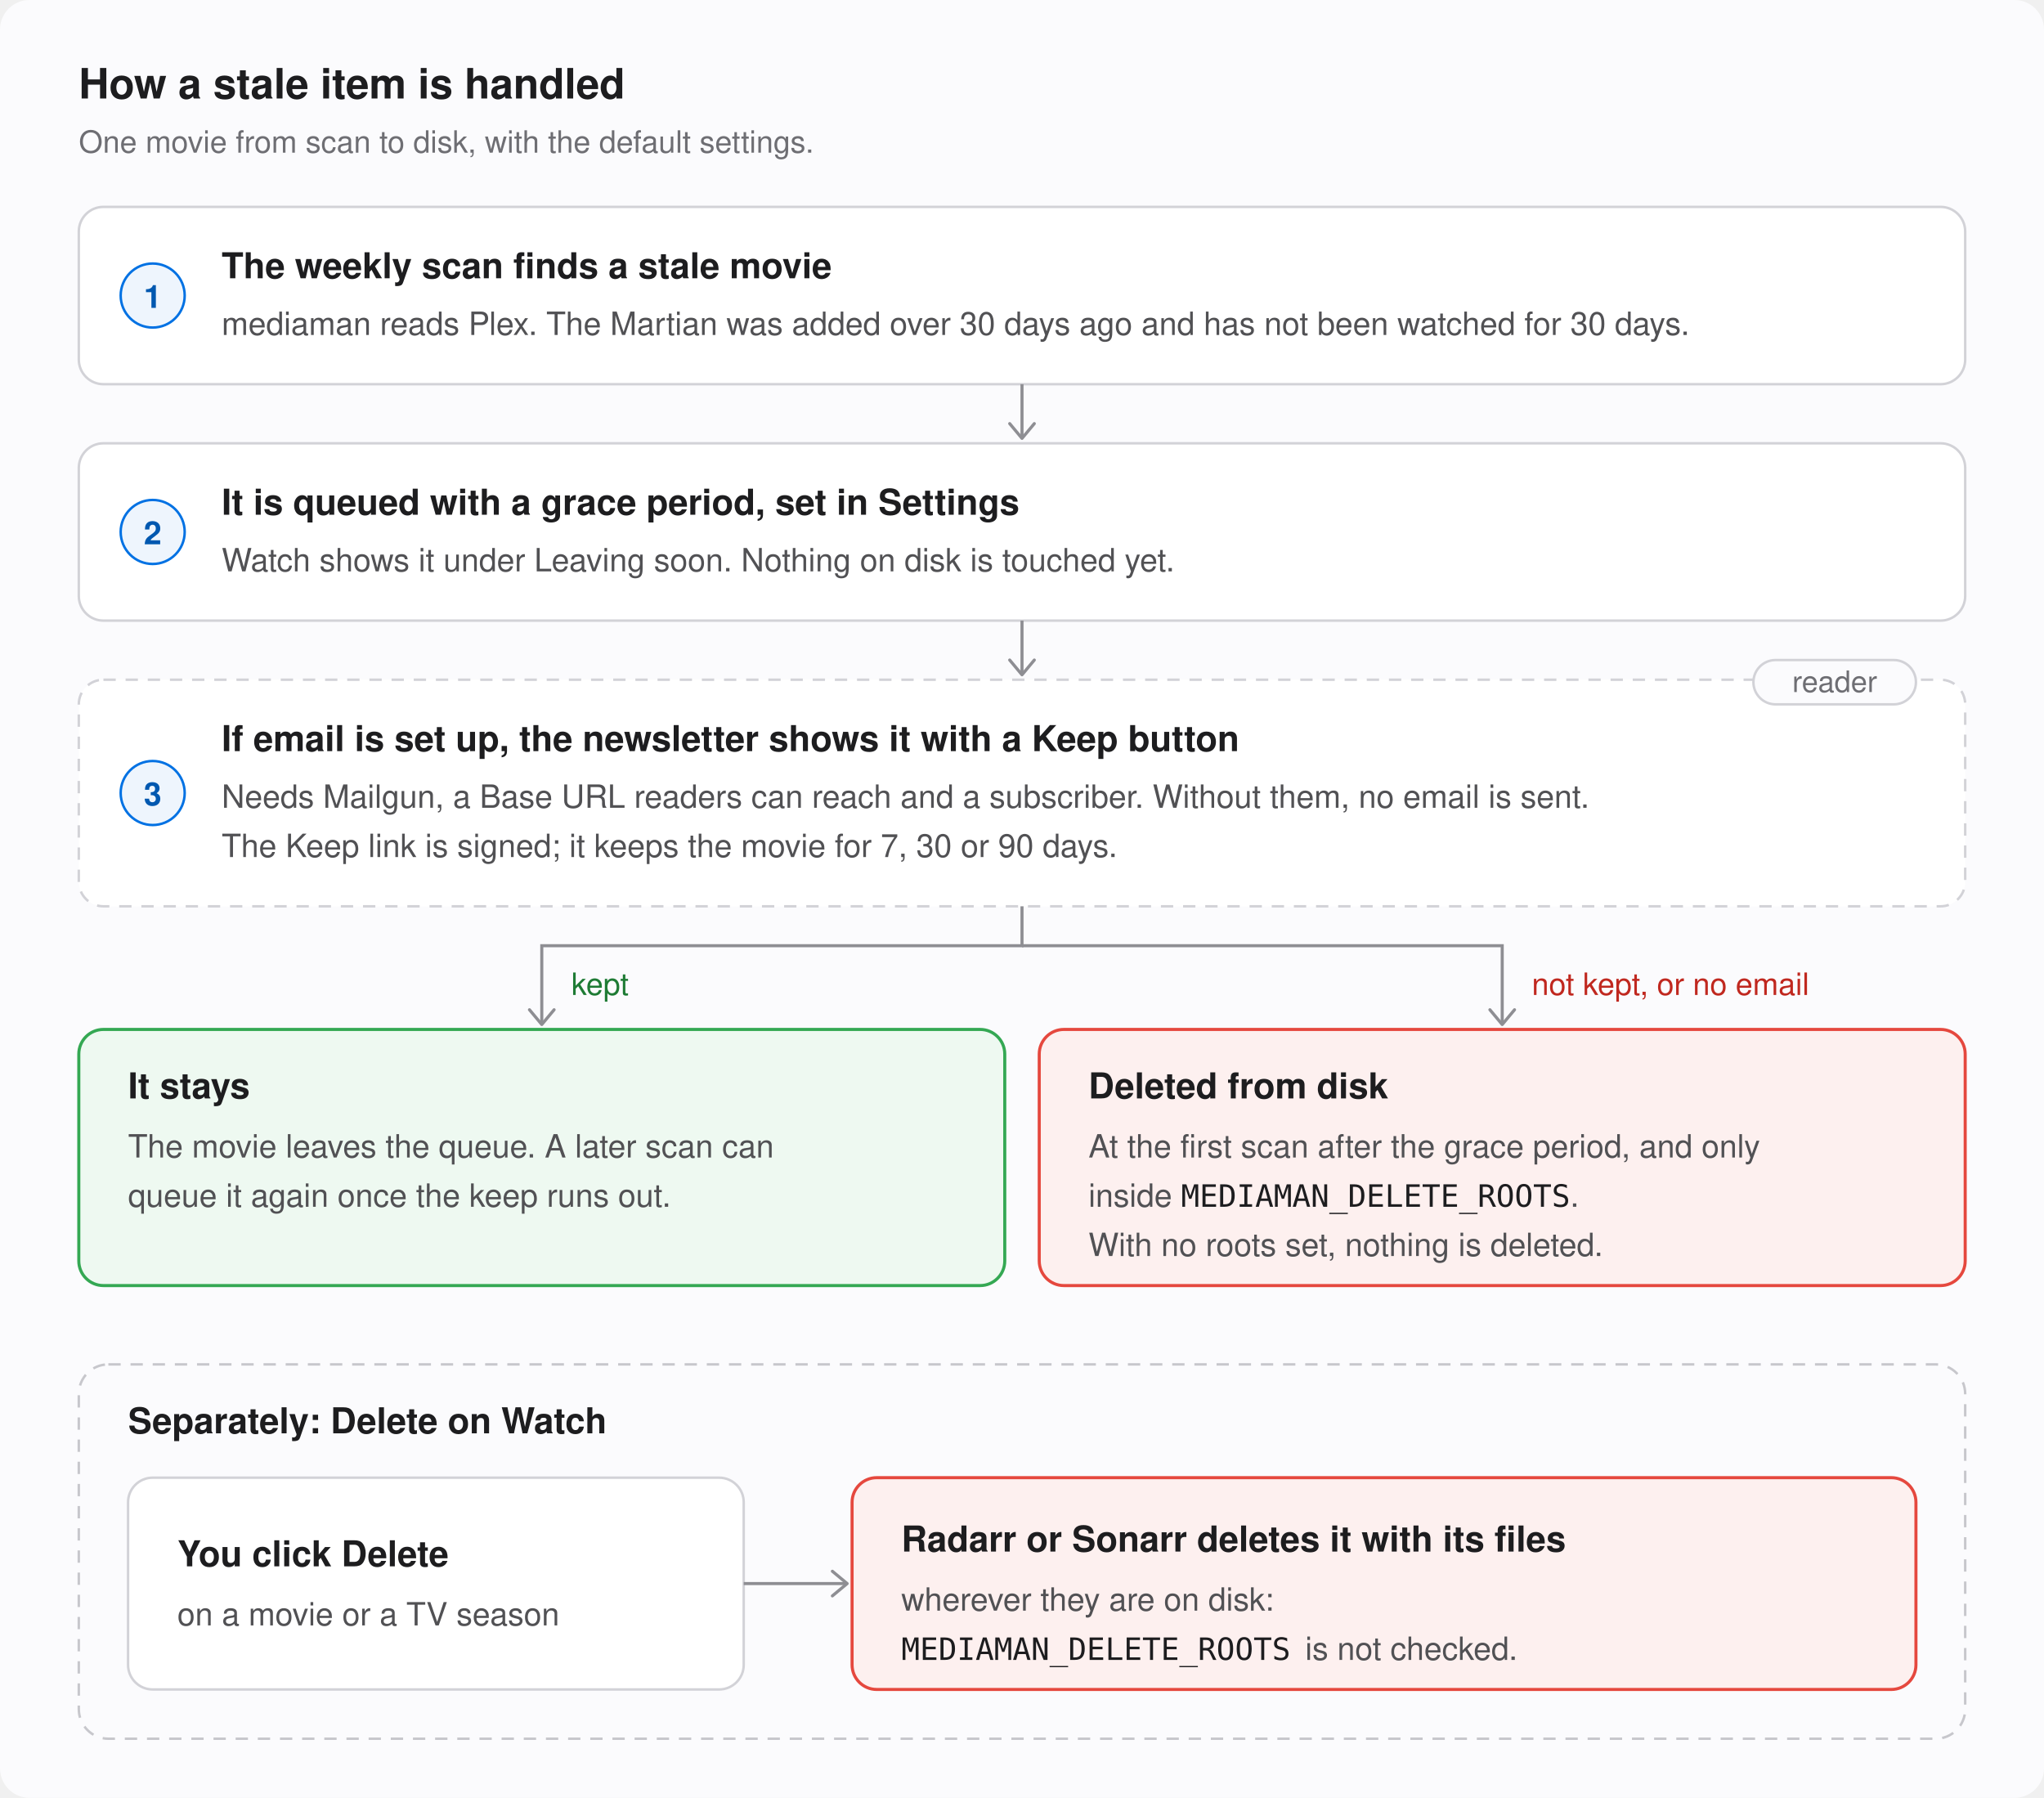
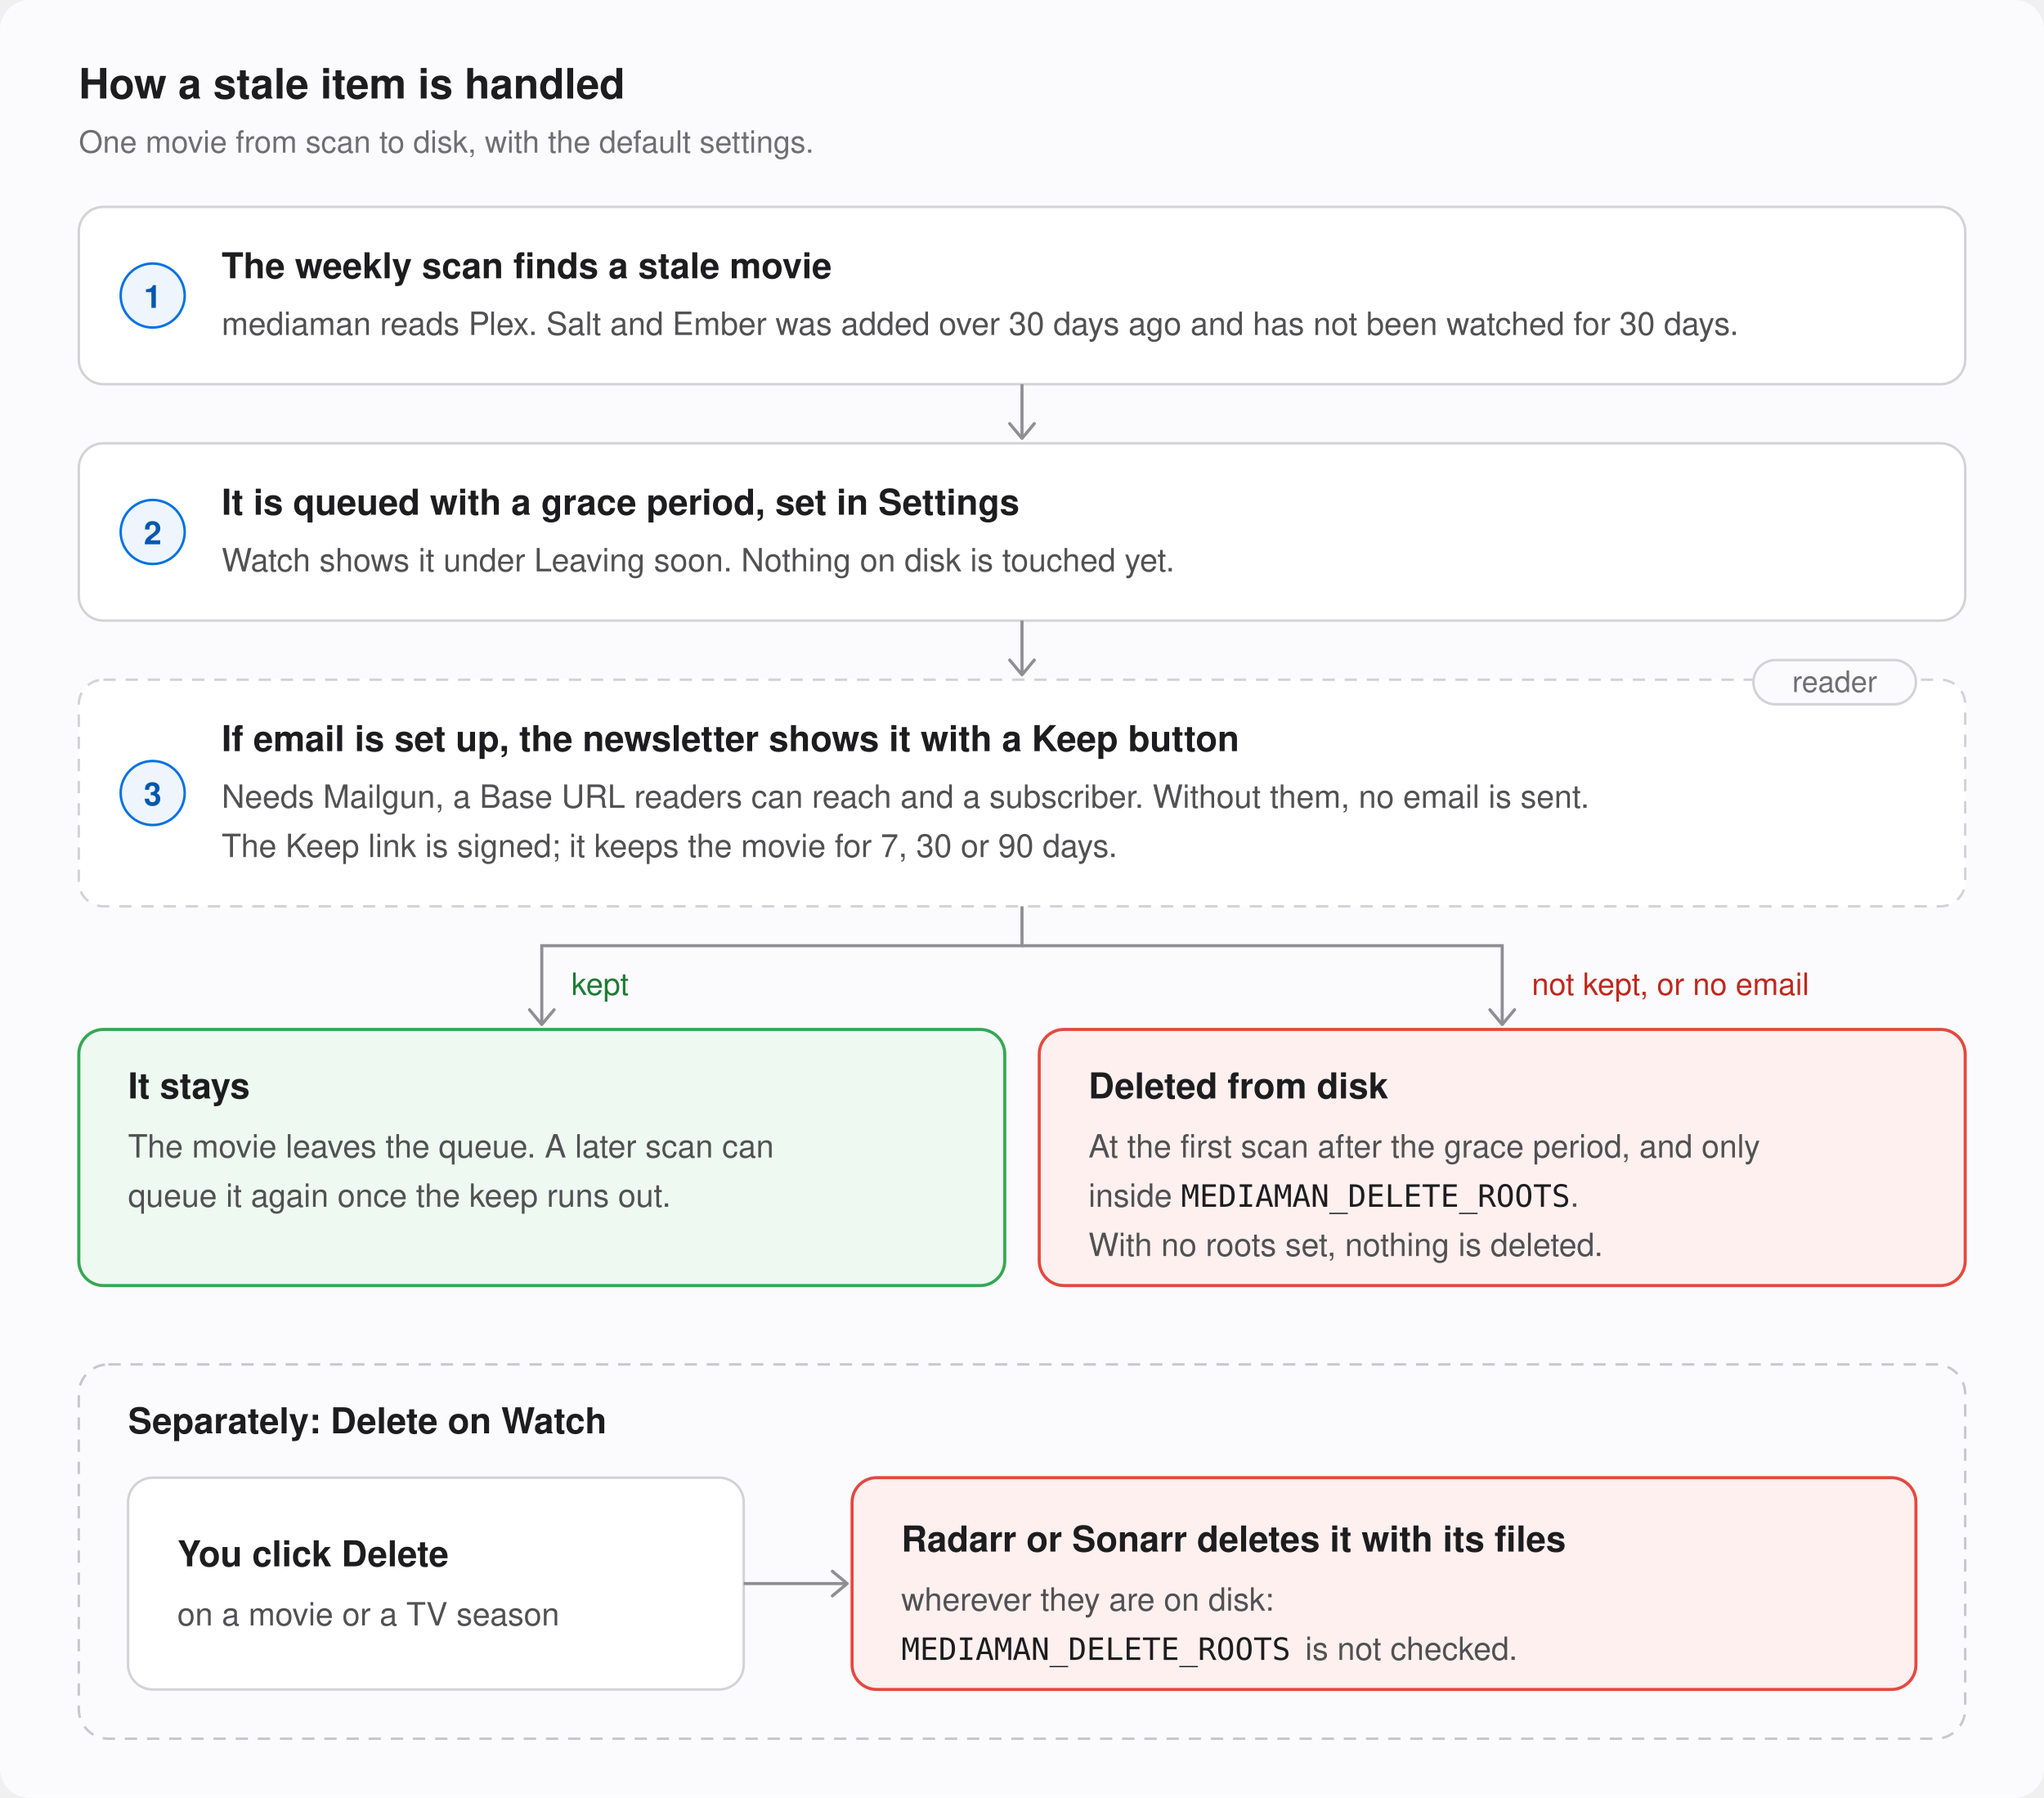
<svg xmlns="http://www.w3.org/2000/svg" width="830" height="730" viewBox="0 0 830 730" role="img" aria-labelledby="t d">
  <style>
  .bg { fill: #fbfbfd; }
  .card { fill: #ffffff; stroke: #d2d2d7; stroke-width: 1; }
  .keep { fill: #eef9f1; stroke: #34a853; stroke-width: 1.25; }
  .del { fill: #fdf0ef; stroke: #e5483e; stroke-width: 1.25; }
  .opt { stroke-dasharray: 5 4; }
  .panel { fill: none; stroke: #c7c7cc; stroke-width: 1; stroke-dasharray: 5 4; }
  .num { fill: #eef5fd; stroke: #0071e3; stroke-width: 1; }
  .numt { font: 600 13px -apple-system, BlinkMacSystemFont, "Segoe UI", Helvetica, Arial, sans-serif; fill: #0058b0; }
  .tag { fill: #fbfbfd; stroke: #d2d2d7; stroke-width: 1; }
  .tagt { font: 500 12px -apple-system, BlinkMacSystemFont, "Segoe UI", Helvetica, Arial, sans-serif; fill: #6e6e73; }
  .line { fill: none; stroke: #8e8e93; stroke-width: 1.25; }
  .head { fill: none; stroke: #8e8e93; stroke-width: 1.25; stroke-linecap: round; stroke-linejoin: round; }
  .h { font: 600 17px -apple-system, BlinkMacSystemFont, "Segoe UI", Helvetica, Arial, sans-serif; fill: #1d1d1f; }
  .n { font: 600 14.5px -apple-system, BlinkMacSystemFont, "Segoe UI", Helvetica, Arial, sans-serif; fill: #1d1d1f; }
  .s { font: 400 13px -apple-system, BlinkMacSystemFont, "Segoe UI", Helvetica, Arial, sans-serif; fill: #515154; }
  .lab { font: 500 12.5px -apple-system, BlinkMacSystemFont, "Segoe UI", Helvetica, Arial, sans-serif; fill: #6e6e73; }
  .kt { fill: #1e7b34; }
  .dt { fill: #c0281f; }
  .m { font: 500 12.5px ui-monospace, SFMono-Regular, Menlo, Consolas, monospace; fill: #1d1d1f; }
  @media (prefers-color-scheme: dark) {
    .bg, .tag { fill: #0d1117; }
    .card { fill: #1d1d1f; stroke: #3a3a3f; }
    .tag { stroke: #3a3a3f; }
    .keep { fill: #10291a; stroke: #30d158; }
    .del { fill: #331614; stroke: #ff6961; }
    .opt { stroke-dasharray: 5 4; }
  .panel { stroke: #48484d; }
    .num { fill: #10243b; stroke: #2997ff; }
    .numt { fill: #6cb6ff; }
    .tagt, .lab { fill: #a1a1a6; }
    .line, .head { stroke: #8e8e93; }
    .h, .n, .m { fill: #f5f5f7; }
    .s { fill: #c7c7cc; }
    .kt { fill: #4ade80; }
    .dt { fill: #ff8a80; }
  }
</style>
  <rect class="bg" width="830" height="730" rx="12" />
  <text class="h" x="32" y="40">How a stale item is handled</text>
  <text class="lab" x="32" y="62">One movie from scan to disk, with the default settings.</text>
  <rect class="card" x="32" y="84" width="766" height="72" rx="10" />
  <circle class="num" cx="62" cy="120" r="13" />
  <text class="numt" x="62" y="125" text-anchor="middle">1</text>
  <text class="n" x="90" y="113">The weekly scan finds a stale movie</text>
-   <text class="s" x="90" y="136">mediaman reads Plex. The Martian was added over 30 days ago and has not been watched for 30 days.</text>
+   <text class="s" x="90" y="136">mediaman reads Plex. Salt and Ember was added over 30 days ago and has not been watched for 30 days.</text>
  <path class="line" d="M415 156 V178" />
  <path class="head" d="M410 172 L415 178 L420 172" />
  <rect class="card" x="32" y="180" width="766" height="72" rx="10" />
  <circle class="num" cx="62" cy="216" r="13" />
  <text class="numt" x="62" y="221" text-anchor="middle">2</text>
  <text class="n" x="90" y="209">It is queued with a grace period, set in Settings</text>
  <text class="s" x="90" y="232">Watch shows it under Leaving soon. Nothing on disk is touched yet.</text>
  <path class="line" d="M415 252 V274" />
  <path class="head" d="M410 268 L415 274 L420 268" />
  <rect class="card opt" x="32" y="276" width="766" height="92" rx="10" />
  <rect class="tag" x="712" y="268" width="66" height="18" rx="9" />
  <text class="tagt" x="745" y="281" text-anchor="middle">reader</text>
  <circle class="num" cx="62" cy="322" r="13" />
  <text class="numt" x="62" y="327" text-anchor="middle">3</text>
  <text class="n" x="90" y="305">If email is set up, the newsletter shows it with a Keep button</text>
  <text class="s" x="90" y="328">Needs Mailgun, a Base URL readers can reach and a subscriber. Without them, no email is sent.</text>
  <text class="s" x="90" y="348">The Keep link is signed; it keeps the movie for 7, 30 or 90 days.</text>
  <path class="line" d="M415 368 V384 H220 V416" />
  <path class="head" d="M215 410 L220 416 L225 410" />
  <path class="line" d="M415 384 H610 V416" />
  <path class="head" d="M605 410 L610 416 L615 410" />
  <text class="lab kt" x="232" y="404">kept</text>
  <text class="lab dt" x="622" y="404">not kept, or no email</text>
  <rect class="keep" x="32" y="418" width="376" height="104" rx="10" />
  <text class="n" x="52" y="446">It stays</text>
  <text class="s" x="52" y="470">The movie leaves the queue. A later scan can</text>
  <text class="s" x="52" y="490">queue it again once the keep runs out.</text>
  <rect class="del" x="422" y="418" width="376" height="104" rx="10" />
  <text class="n" x="442" y="446">Deleted from disk</text>
  <text class="s" x="442" y="470">At the first scan after the grace period, and only</text>
  <text class="s" x="442" y="490">inside <tspan class="m" textLength="158" lengthAdjust="spacingAndGlyphs">MEDIAMAN_DELETE_ROOTS</tspan>.</text>
  <text class="s" x="442" y="510">With no roots set, nothing is deleted.</text>
  <rect class="panel" x="32" y="554" width="766" height="152" rx="12" />
  <text class="n" x="52" y="582">Separately: Delete on Watch</text>
  <rect class="card" x="52" y="600" width="250" height="86" rx="10" />
  <text class="n" x="72" y="636">You click Delete</text>
  <text class="s" x="72" y="660">on a movie or a TV season</text>
  <path class="line" d="M302 643 H344" />
  <path class="head" d="M338 638 L344 643 L338 648" />
  <rect class="del" x="346" y="600" width="432" height="86" rx="10" />
  <text class="n" x="366" y="630">Radarr or Sonarr deletes it with its files</text>
  <text class="s" x="366" y="654">wherever they are on disk:</text>
  <text class="m" x="366" y="674" textLength="158" lengthAdjust="spacingAndGlyphs">MEDIAMAN_DELETE_ROOTS</text>
  <text class="s" x="530" y="674">is not checked.</text>
</svg>
